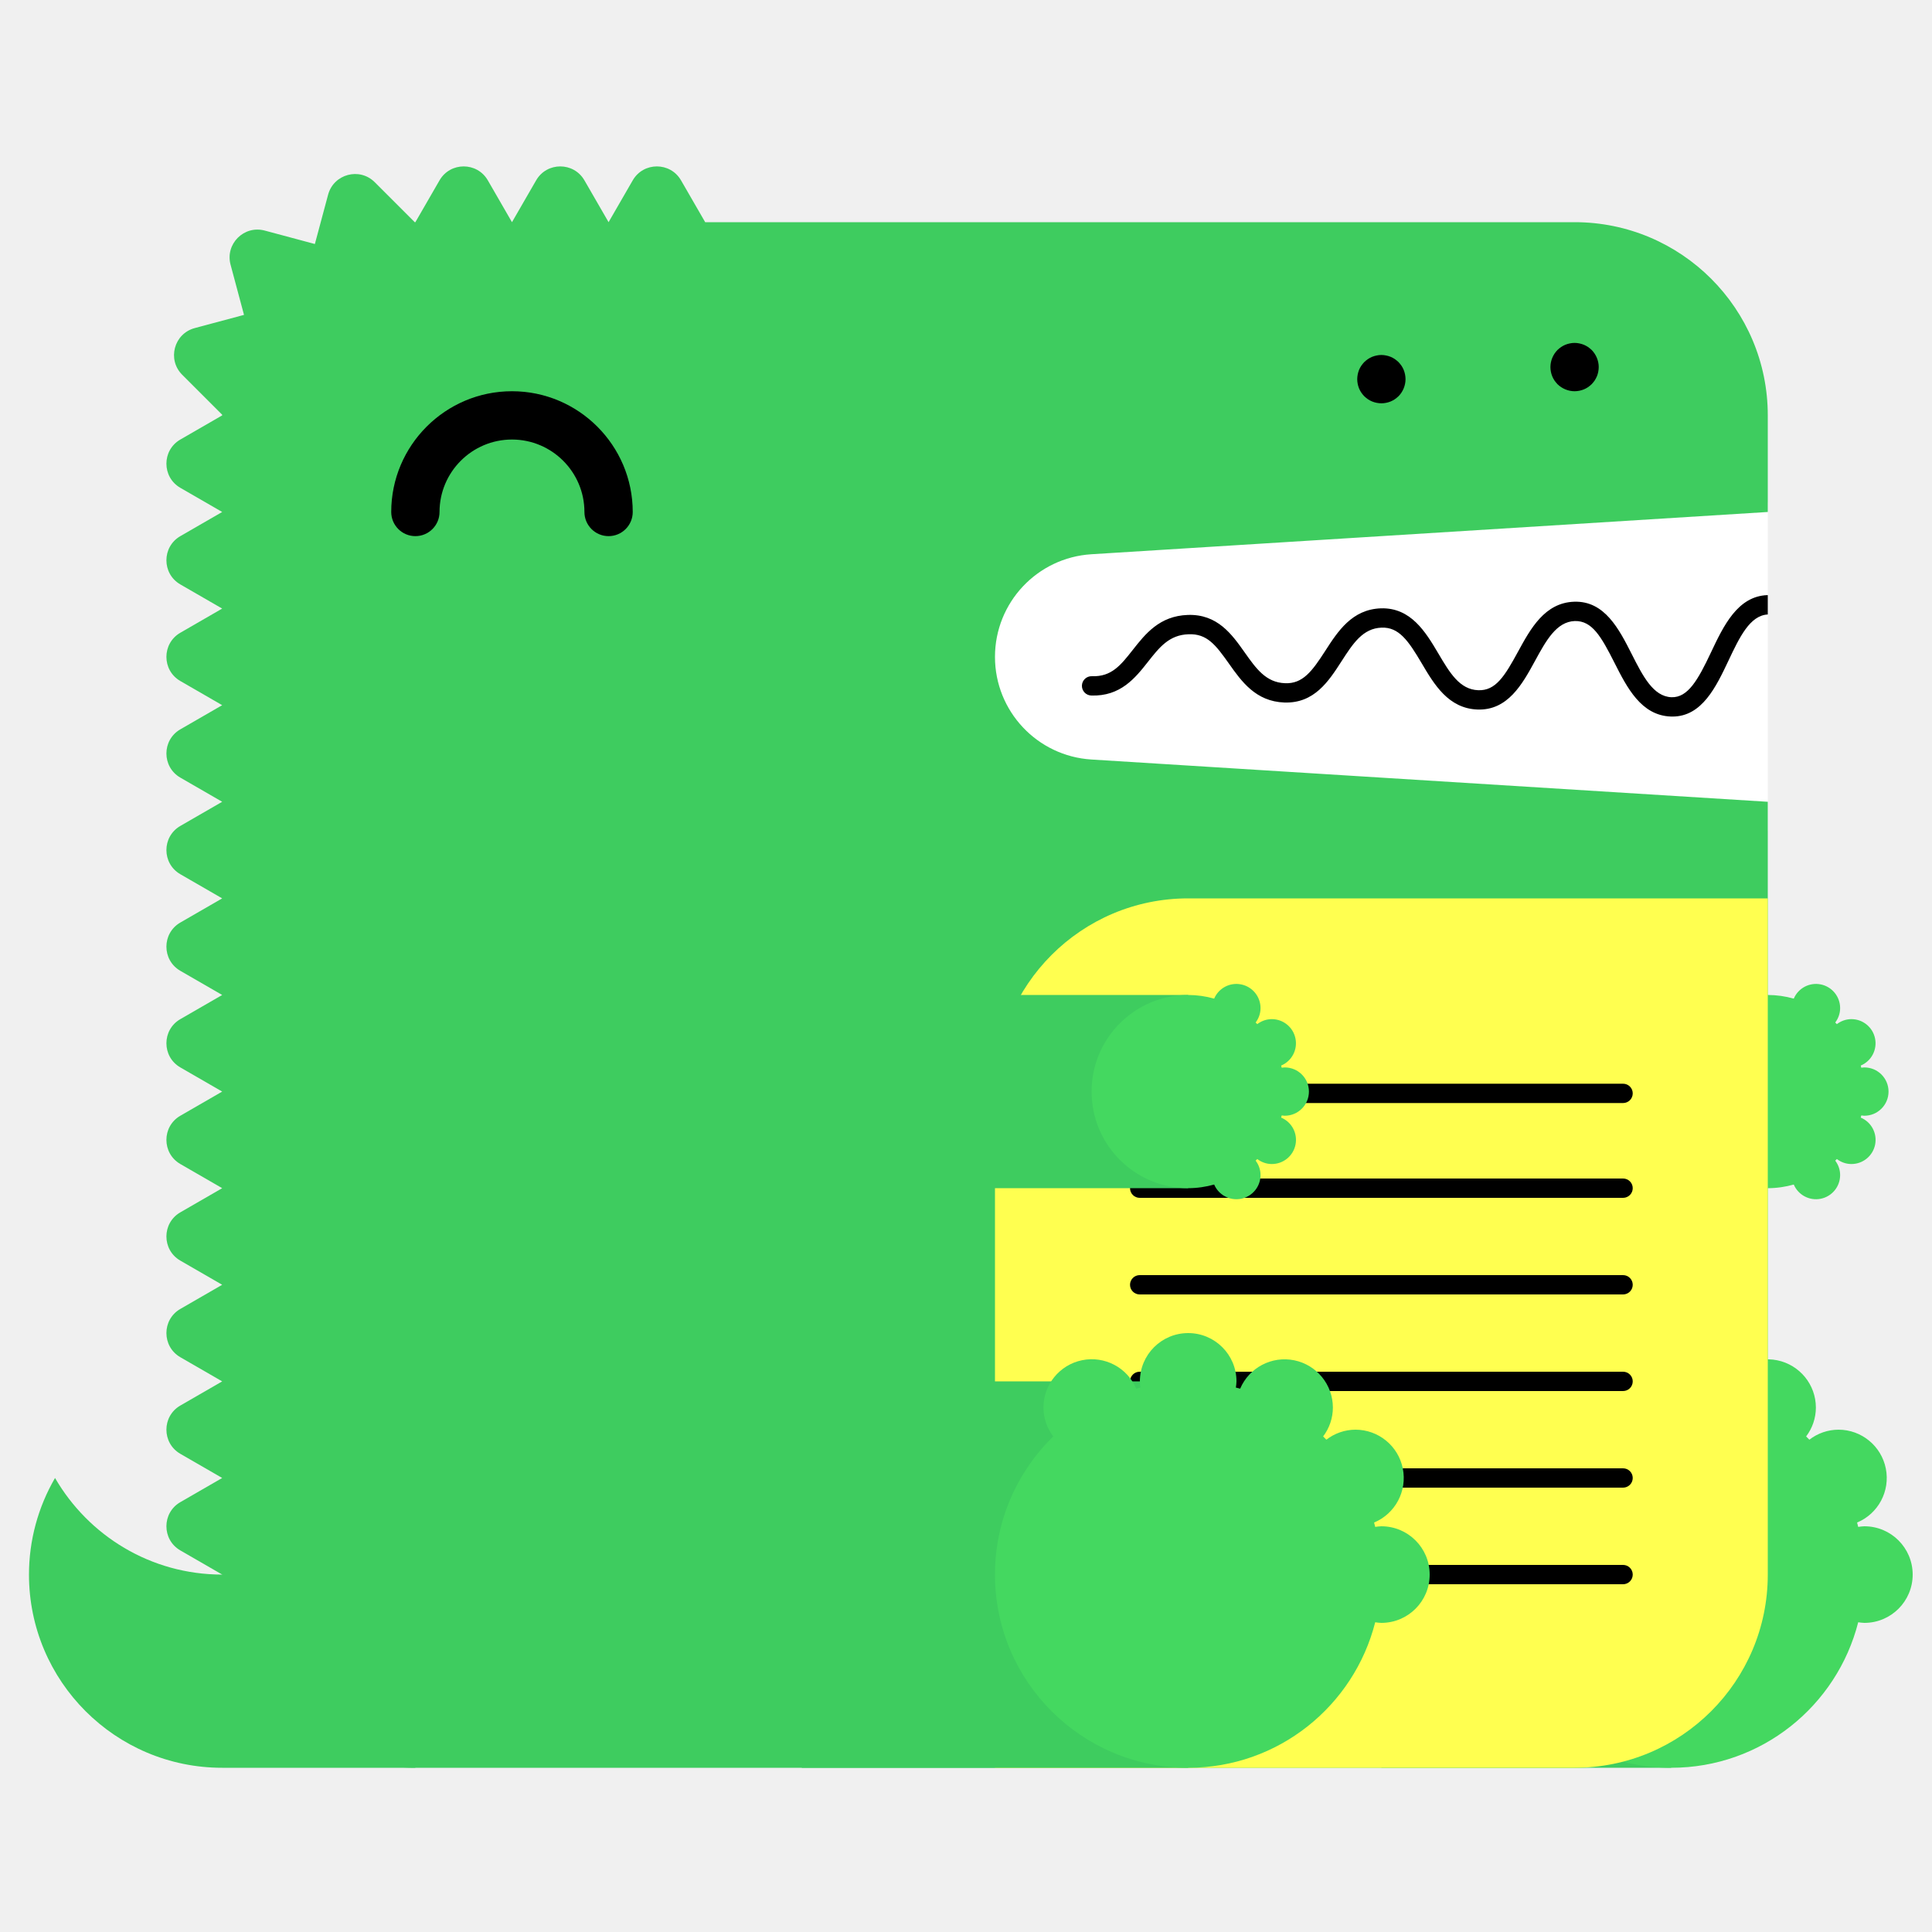
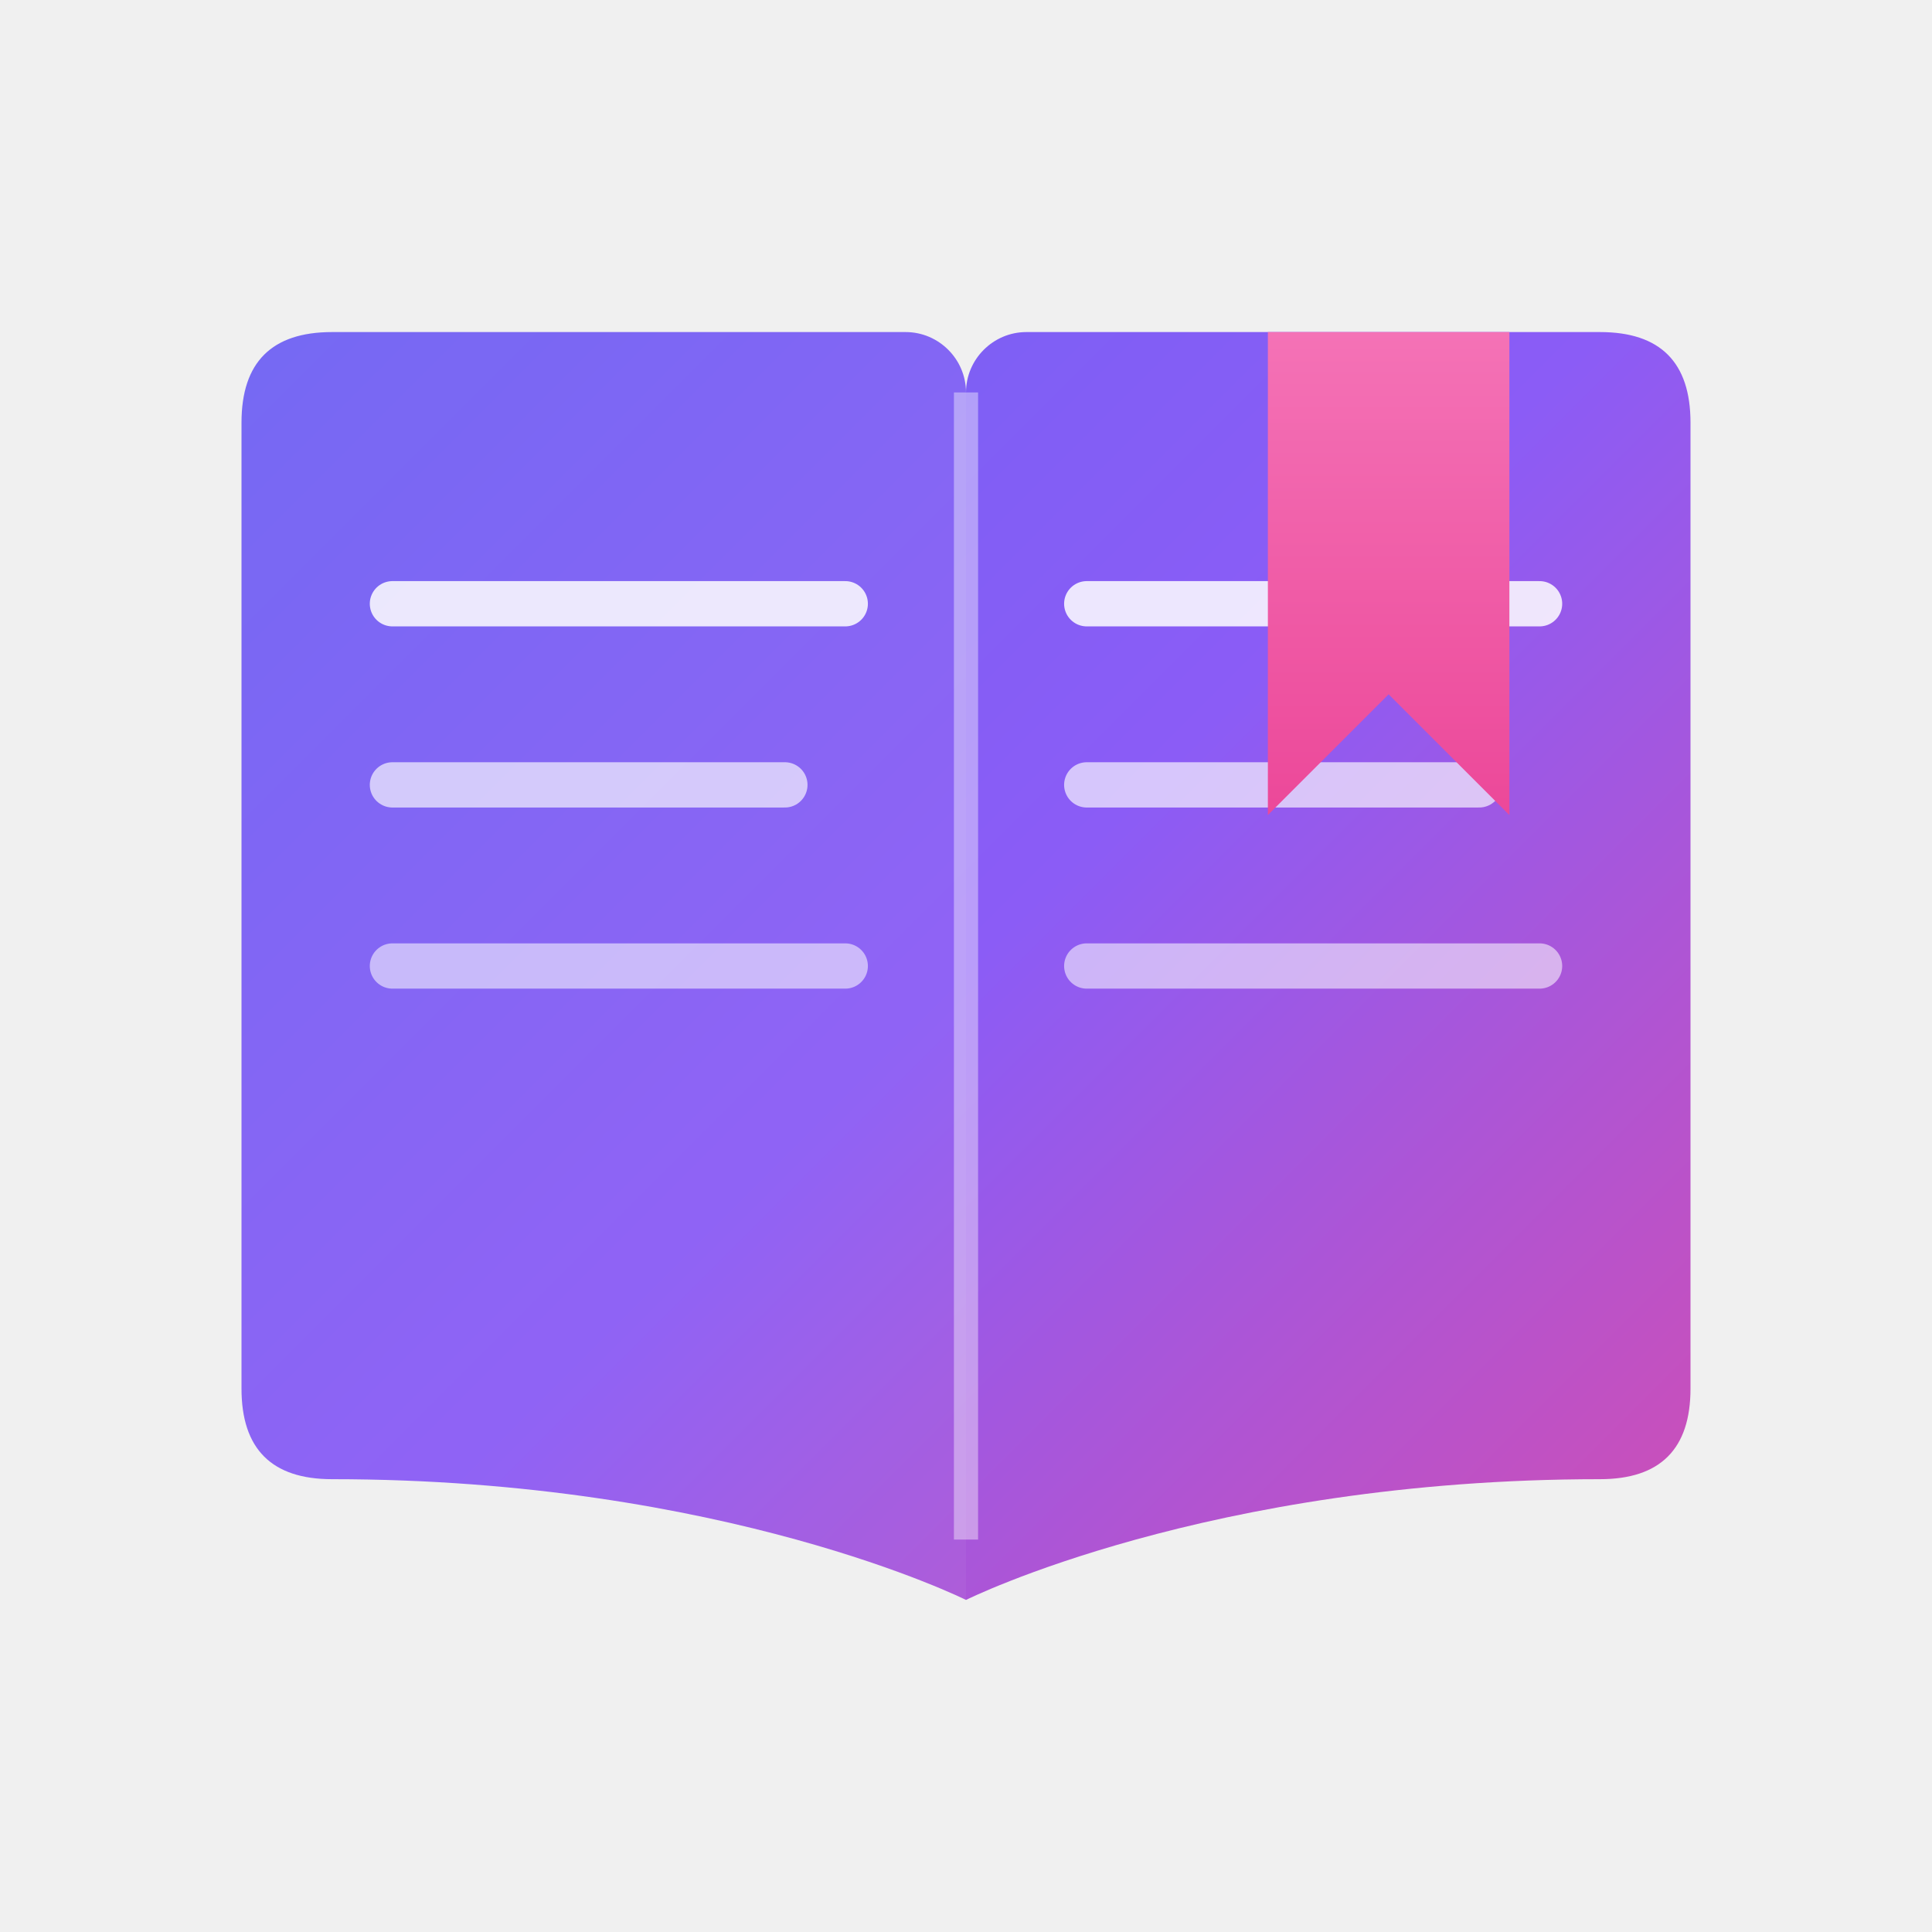
- <svg xmlns="http://www.w3.org/2000/svg" width="200" height="200" viewBox="0 0 200 200">
-   <g fill="none" fill-rule="evenodd">
-     <path fill="#FFF" d="M99 52h84v34H99z" />
-     <path d="M23 163c-7.398 0-13.843-4.027-17.303-10A19.886 19.886 0 0 0 3 163c0 11.046 8.954 20 20 20h20v-20H23z" fill="#3ECC5F" />
-     <path d="M112.98 57.376L183 53V43c0-11.046-8.954-20-20-20H73l-2.5-4.33c-1.112-1.925-3.889-1.925-5 0L63 23l-2.5-4.33c-1.111-1.925-3.889-1.925-5 0L53 23l-2.5-4.33c-1.111-1.925-3.889-1.925-5 0L43 23c-.022 0-.042.003-.065.003l-4.142-4.141c-1.57-1.571-4.252-.853-4.828 1.294l-1.369 5.104-5.192-1.392c-2.148-.575-4.111 1.389-3.535 3.536l1.39 5.193-5.102 1.367c-2.148.576-2.867 3.259-1.296 4.83l4.142 4.142c0 .021-.003.042-.003.064l-4.33 2.5c-1.925 1.111-1.925 3.889 0 5L23 53l-4.33 2.5c-1.925 1.111-1.925 3.889 0 5L23 63l-4.33 2.5c-1.925 1.111-1.925 3.889 0 5L23 73l-4.33 2.5c-1.925 1.111-1.925 3.889 0 5L23 83l-4.33 2.5c-1.925 1.111-1.925 3.889 0 5L23 93l-4.33 2.5c-1.925 1.111-1.925 3.889 0 5L23 103l-4.33 2.5c-1.925 1.111-1.925 3.889 0 5L23 113l-4.33 2.5c-1.925 1.111-1.925 3.889 0 5L23 123l-4.33 2.5c-1.925 1.111-1.925 3.889 0 5L23 133l-4.33 2.5c-1.925 1.111-1.925 3.889 0 5L23 143l-4.33 2.5c-1.925 1.111-1.925 3.889 0 5L23 153l-4.33 2.5c-1.925 1.111-1.925 3.889 0 5L23 163c0 11.046 8.954 20 20 20h120c11.046 0 20-8.954 20-20V83l-70.02-4.376A10.645 10.645 0 0 1 103 68c0-5.621 4.37-10.273 9.98-10.624" fill="#3ECC5F" />
-     <path fill="#3ECC5F" d="M143 183h30v-40h-30z" />
-     <path d="M193 158c-.219 0-.428.037-.639.064-.038-.15-.074-.301-.116-.451A5 5 0 0 0 190.32 148a4.96 4.96 0 0 0-3.016 1.036 26.531 26.531 0 0 0-.335-.336 4.955 4.955 0 0 0 1.011-2.987 5 5 0 0 0-9.599-1.959c-.148-.042-.297-.077-.445-.115.027-.211.064-.42.064-.639a5 5 0 0 0-5-5 5 5 0 0 0-5 5c0 .219.037.428.064.639-.148.038-.297.073-.445.115a4.998 4.998 0 0 0-9.599 1.959c0 1.125.384 2.151 1.011 2.987-3.717 3.632-6.031 8.693-6.031 14.3 0 11.046 8.954 20 20 20 9.339 0 17.16-6.41 19.361-15.064.211.027.42.064.639.064a5 5 0 0 0 5-5 5 5 0 0 0-5-5" fill="#44D860" />
-     <path fill="#3ECC5F" d="M153 123h30v-20h-30z" />
-     <path d="M193 115.5a2.5 2.5 0 1 0 0-5c-.109 0-.214.019-.319.032-.02-.075-.037-.15-.058-.225a2.501 2.501 0 0 0-.963-4.807c-.569 0-1.088.197-1.508.518a6.653 6.653 0 0 0-.168-.168c.314-.417.506-.931.506-1.494a2.5 2.5 0 0 0-4.8-.979A9.987 9.987 0 0 0 183 103c-5.522 0-10 4.478-10 10s4.478 10 10 10c.934 0 1.833-.138 2.69-.377a2.5 2.5 0 0 0 4.8-.979c0-.563-.192-1.077-.506-1.494.057-.055.113-.111.168-.168.42.321.939.518 1.508.518a2.5 2.5 0 0 0 .963-4.807c.021-.074.038-.15.058-.225.105.013.21.032.319.032" fill="#44D860" />
-     <path d="M63 55.5a2.5 2.5 0 0 1-2.5-2.5c0-4.136-3.364-7.5-7.5-7.5s-7.5 3.364-7.5 7.5a2.5 2.5 0 1 1-5 0c0-6.893 5.607-12.5 12.5-12.5S65.5 46.107 65.5 53a2.5 2.5 0 0 1-2.5 2.5" fill="#000" />
-     <path d="M103 183h60c11.046 0 20-8.954 20-20V93h-60c-11.046 0-20 8.954-20 20v70z" fill="#FFFF50" />
-     <path d="M168.02 124h-50.04a1 1 0 1 1 0-2h50.04a1 1 0 1 1 0 2m0 20h-50.04a1 1 0 1 1 0-2h50.04a1 1 0 1 1 0 2m0 20h-50.04a1 1 0 1 1 0-2h50.04a1 1 0 1 1 0 2m0-49.814h-50.04a1 1 0 1 1 0-2h50.04a1 1 0 1 1 0 2m0 19.814h-50.04a1 1 0 1 1 0-2h50.04a1 1 0 1 1 0 2m0 20h-50.04a1 1 0 1 1 0-2h50.04a1 1 0 1 1 0 2M183 61.611c-.012 0-.022-.006-.034-.005-3.09.105-4.552 3.196-5.842 5.923-1.346 2.85-2.387 4.703-4.093 4.647-1.889-.068-2.969-2.202-4.113-4.46-1.314-2.594-2.814-5.536-5.963-5.426-3.046.104-4.513 2.794-5.807 5.167-1.377 2.528-2.314 4.065-4.121 3.994-1.927-.07-2.951-1.805-4.136-3.813-1.321-2.236-2.848-4.75-5.936-4.664-2.994.103-4.465 2.385-5.763 4.4-1.373 2.13-2.335 3.428-4.165 3.351-1.973-.07-2.992-1.51-4.171-3.177-1.324-1.873-2.816-3.993-5.895-3.89-2.928.1-4.399 1.97-5.696 3.618-1.232 1.564-2.194 2.802-4.229 2.724a1 1 0 0 0-.072 2c3.017.101 4.545-1.8 5.872-3.487 1.177-1.496 2.193-2.787 4.193-2.855 1.926-.082 2.829 1.115 4.195 3.045 1.297 1.834 2.769 3.914 5.731 4.021 3.103.104 4.596-2.215 5.918-4.267 1.182-1.834 2.202-3.417 4.15-3.484 1.793-.067 2.769 1.35 4.145 3.681 1.297 2.197 2.766 4.686 5.787 4.796 3.125.108 4.634-2.62 5.949-5.035 1.139-2.088 2.214-4.06 4.119-4.126 1.793-.042 2.728 1.595 4.111 4.33 1.292 2.553 2.757 5.445 5.825 5.556l.169.003c3.064 0 4.518-3.075 5.805-5.794 1.139-2.41 2.217-4.68 4.067-4.773v-2z" fill="#000" />
-     <path fill="#3ECC5F" d="M83 183h40v-40H83z" />
-     <path d="M143 158c-.219 0-.428.037-.639.064-.038-.15-.074-.301-.116-.451A5 5 0 0 0 140.32 148a4.96 4.96 0 0 0-3.016 1.036 26.531 26.531 0 0 0-.335-.336 4.955 4.955 0 0 0 1.011-2.987 5 5 0 0 0-9.599-1.959c-.148-.042-.297-.077-.445-.115.027-.211.064-.42.064-.639a5 5 0 0 0-5-5 5 5 0 0 0-5 5c0 .219.037.428.064.639-.148.038-.297.073-.445.115a4.998 4.998 0 0 0-9.599 1.959c0 1.125.384 2.151 1.011 2.987-3.717 3.632-6.031 8.693-6.031 14.3 0 11.046 8.954 20 20 20 9.339 0 17.16-6.41 19.361-15.064.211.027.42.064.639.064a5 5 0 0 0 5-5 5 5 0 0 0-5-5" fill="#44D860" />
-     <path fill="#3ECC5F" d="M83 123h40v-20H83z" />
-     <path d="M133 115.5a2.5 2.5 0 1 0 0-5c-.109 0-.214.019-.319.032-.02-.075-.037-.15-.058-.225a2.501 2.501 0 0 0-.963-4.807c-.569 0-1.088.197-1.508.518a6.653 6.653 0 0 0-.168-.168c.314-.417.506-.931.506-1.494a2.5 2.5 0 0 0-4.8-.979A9.987 9.987 0 0 0 123 103c-5.522 0-10 4.478-10 10s4.478 10 10 10c.934 0 1.833-.138 2.69-.377a2.5 2.5 0 0 0 4.8-.979c0-.563-.192-1.077-.506-1.494.057-.055.113-.111.168-.168.42.321.939.518 1.508.518a2.5 2.5 0 0 0 .963-4.807c.021-.074.038-.15.058-.225.105.013.21.032.319.032" fill="#44D860" />
-     <path d="M143 41.75c-.16 0-.33-.02-.49-.05a2.52 2.52 0 0 1-.47-.14c-.15-.06-.29-.14-.431-.23-.13-.09-.259-.2-.38-.31-.109-.12-.219-.24-.309-.38s-.17-.28-.231-.43a2.619 2.619 0 0 1-.189-.96c0-.16.02-.33.05-.49.03-.16.08-.31.139-.47.061-.15.141-.29.231-.43.09-.13.2-.26.309-.38.121-.11.25-.22.38-.31.141-.09.281-.17.431-.23.149-.06.31-.11.47-.14.32-.07.65-.07.98 0 .159.03.32.08.47.14.149.06.29.14.43.23.13.09.259.2.38.31.11.12.22.25.31.38.09.14.17.28.23.43.06.16.11.31.14.47.029.16.05.33.05.49 0 .66-.271 1.31-.73 1.77-.121.11-.25.22-.38.31-.14.09-.281.17-.43.23a2.565 2.565 0 0 1-.96.19m20-1.25c-.66 0-1.3-.27-1.771-.73a3.802 3.802 0 0 1-.309-.38c-.09-.14-.17-.28-.231-.43a2.619 2.619 0 0 1-.189-.96c0-.66.27-1.3.729-1.77.121-.11.25-.22.38-.31.141-.09.281-.17.431-.23.149-.06.31-.11.47-.14.32-.07.66-.07.98 0 .159.03.32.08.47.14.149.06.29.14.43.23.13.09.259.2.38.31.459.47.73 1.11.73 1.77 0 .16-.021.33-.05.49-.03.16-.08.32-.14.47-.07.15-.14.29-.23.43-.09.13-.2.26-.31.38-.121.11-.25.22-.38.31-.14.09-.281.17-.43.23a2.565 2.565 0 0 1-.96.19" fill="#000" />
-   </g>
+ <svg xmlns="http://www.w3.org/2000/svg" viewBox="0 0 64 64" fill="none">
+   <defs>
+     <linearGradient id="lvGrad" x1="0" y1="0" x2="64" y2="64" gradientUnits="userSpaceOnUse">
+       <stop offset="0%" stop-color="#6366f1" />
+       <stop offset="50%" stop-color="#8b5cf6" />
+       <stop offset="100%" stop-color="#ec4899" />
+     </linearGradient>
+     <linearGradient id="lvGradBookmark" x1="0" y1="0" x2="0" y2="1">
+       <stop offset="0%" stop-color="#f472b6" />
+       <stop offset="100%" stop-color="#ec4899" />
+     </linearGradient>
+   </defs>
+   <path d="M8 14            C 8 12, 9 11, 11 11            L 30 11            C 31.1 11, 32 11.9, 32 13            L 32 53            C 32 53, 24 49, 11 49            C 9 49, 8 48, 8 46            Z" fill="url(#lvGrad)" opacity="0.95" />
+   <path d="M56 14            C 56 12, 55 11, 53 11            L 34 11            C 32.9 11, 32 11.9, 32 13            L 32 53            C 32 53, 40 49, 53 49            C 55 49, 56 48, 56 46            Z" fill="url(#lvGrad)" />
+   <line x1="13" y1="20" x2="28" y2="20" stroke="white" stroke-width="1.5" stroke-linecap="round" opacity="0.85" />
+   <line x1="13" y1="26" x2="26" y2="26" stroke="white" stroke-width="1.5" stroke-linecap="round" opacity="0.65" />
+   <line x1="13" y1="32" x2="28" y2="32" stroke="white" stroke-width="1.5" stroke-linecap="round" opacity="0.55" />
+   <line x1="36" y1="20" x2="51" y2="20" stroke="white" stroke-width="1.5" stroke-linecap="round" opacity="0.85" />
+   <line x1="36" y1="26" x2="49" y2="26" stroke="white" stroke-width="1.5" stroke-linecap="round" opacity="0.65" />
+   <line x1="36" y1="32" x2="51" y2="32" stroke="white" stroke-width="1.5" stroke-linecap="round" opacity="0.55" />
+   <line x1="32" y1="13" x2="32" y2="51" stroke="white" stroke-width="0.8" opacity="0.4" />
+   <path d="M42 11 L42 27 L46 23 L50 27 L50 11 Z" fill="url(#lvGradBookmark)" />
</svg>
